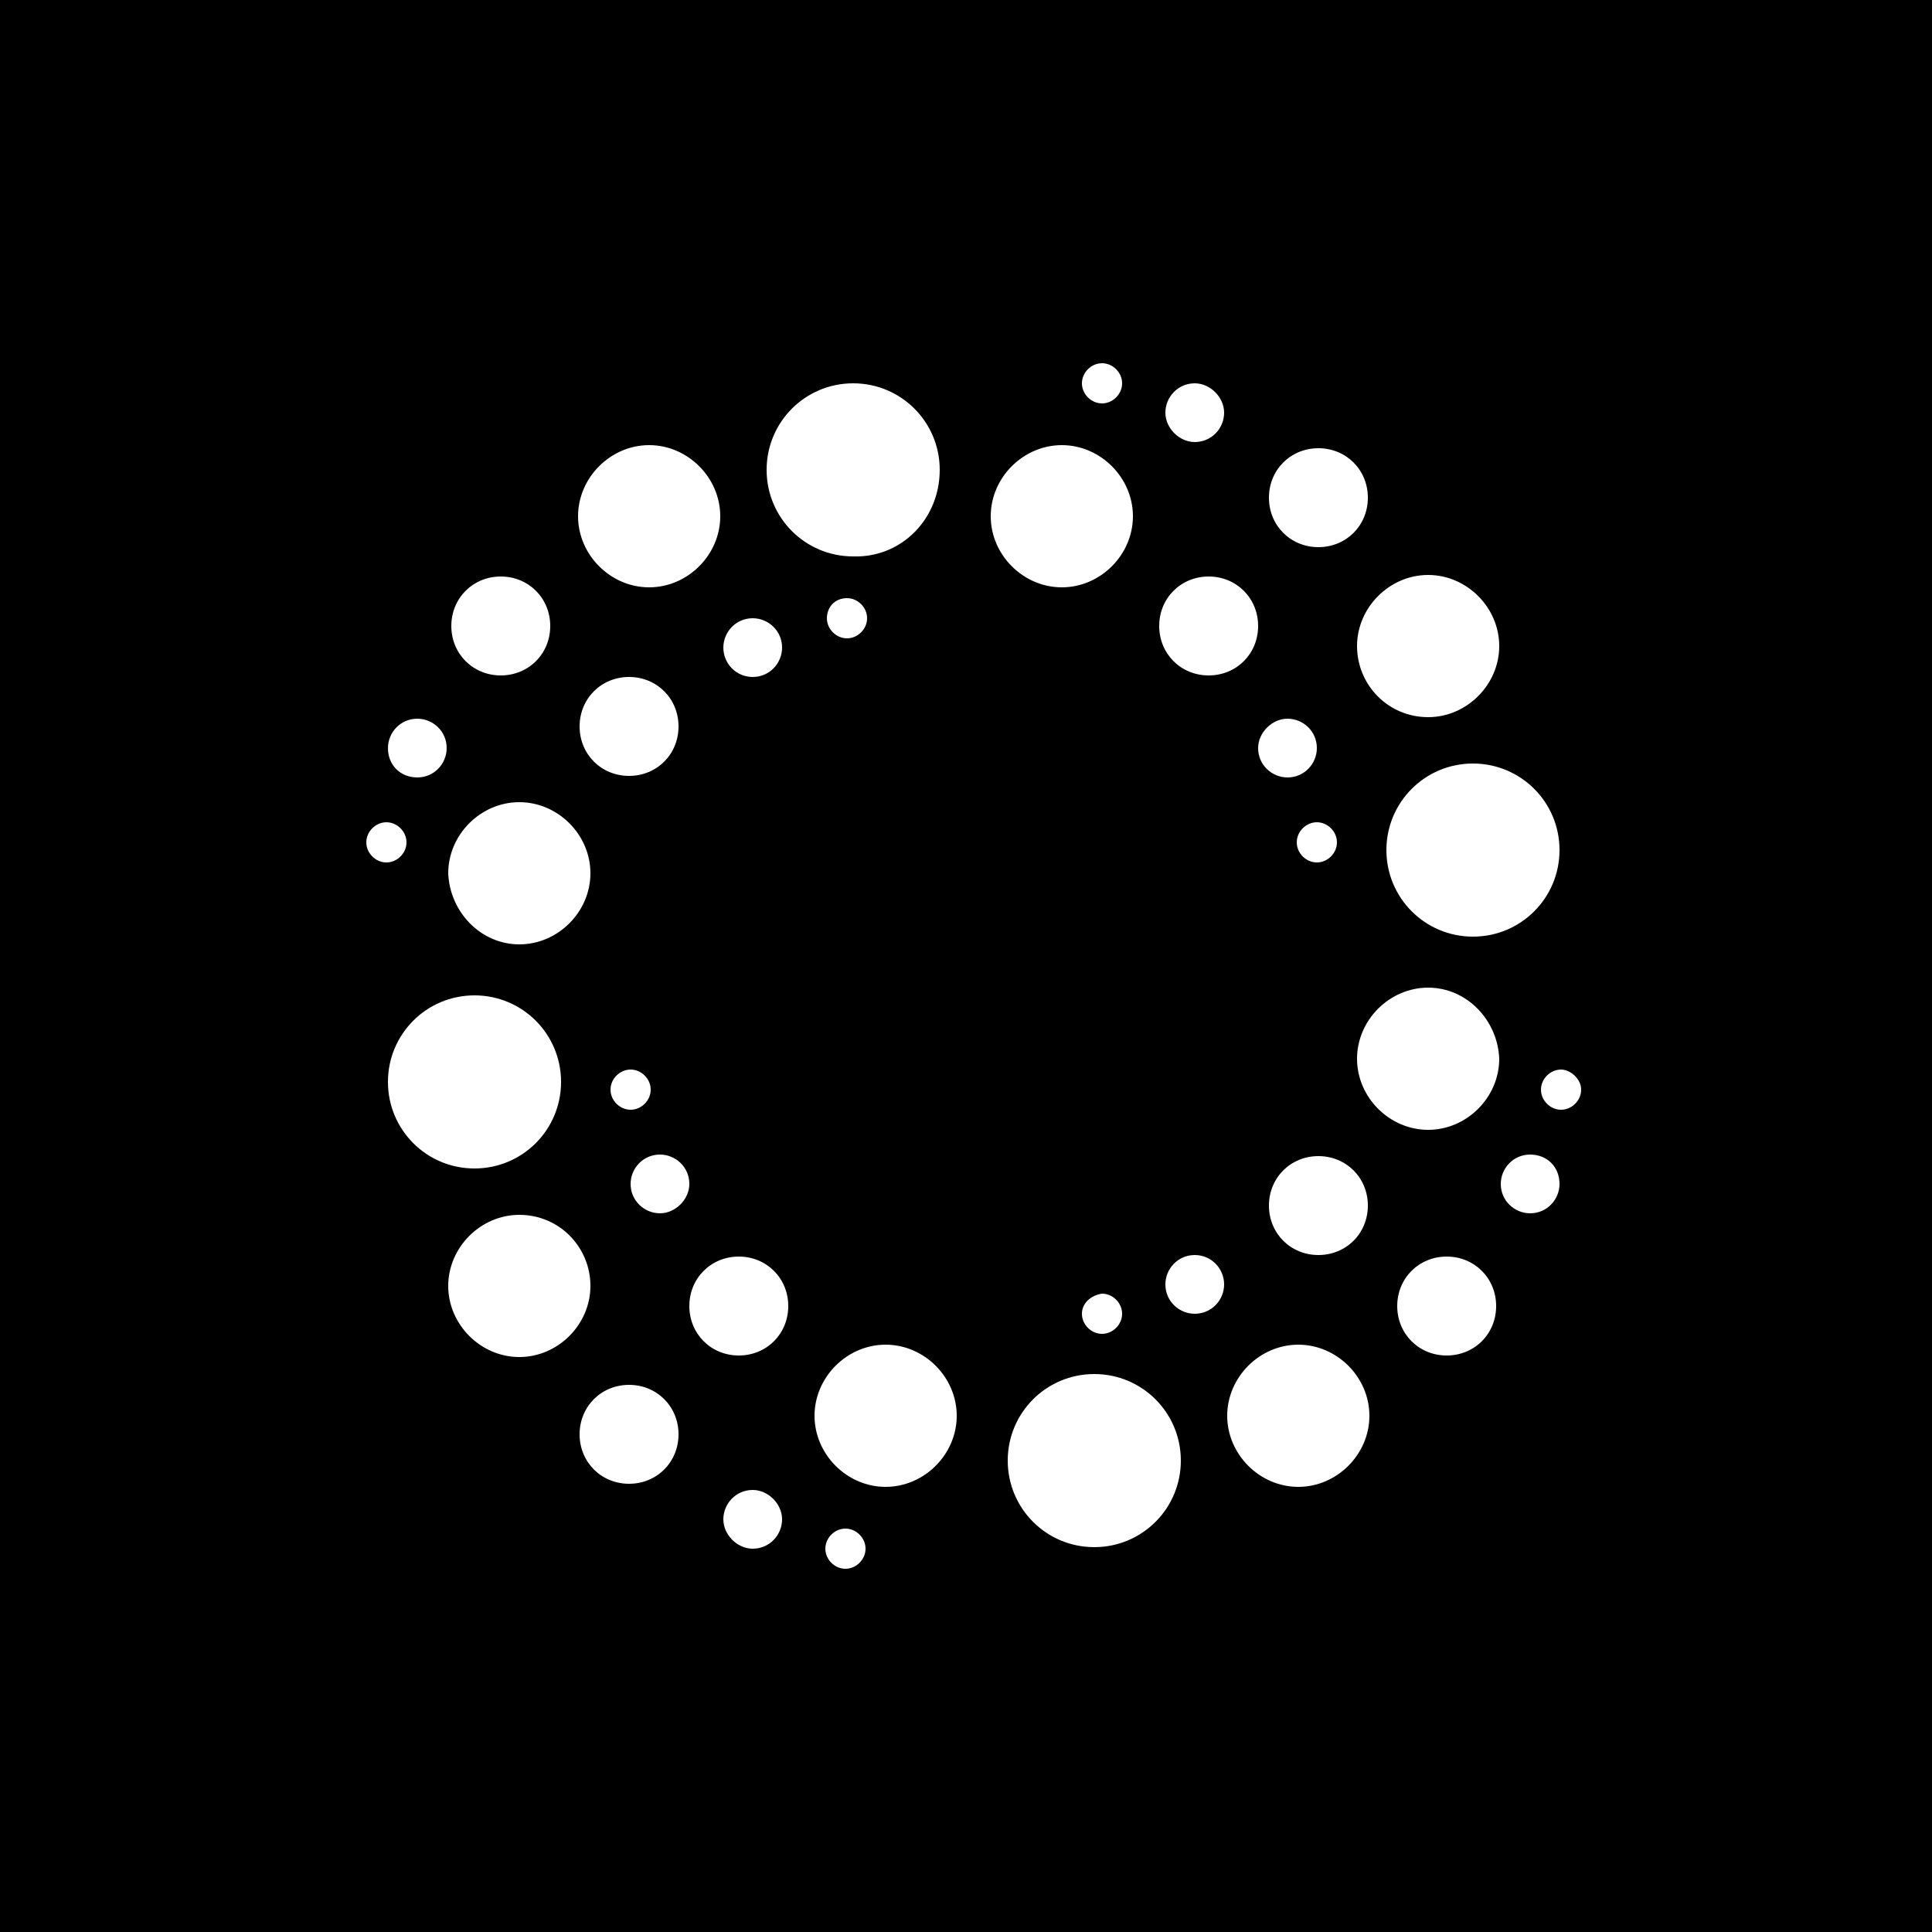
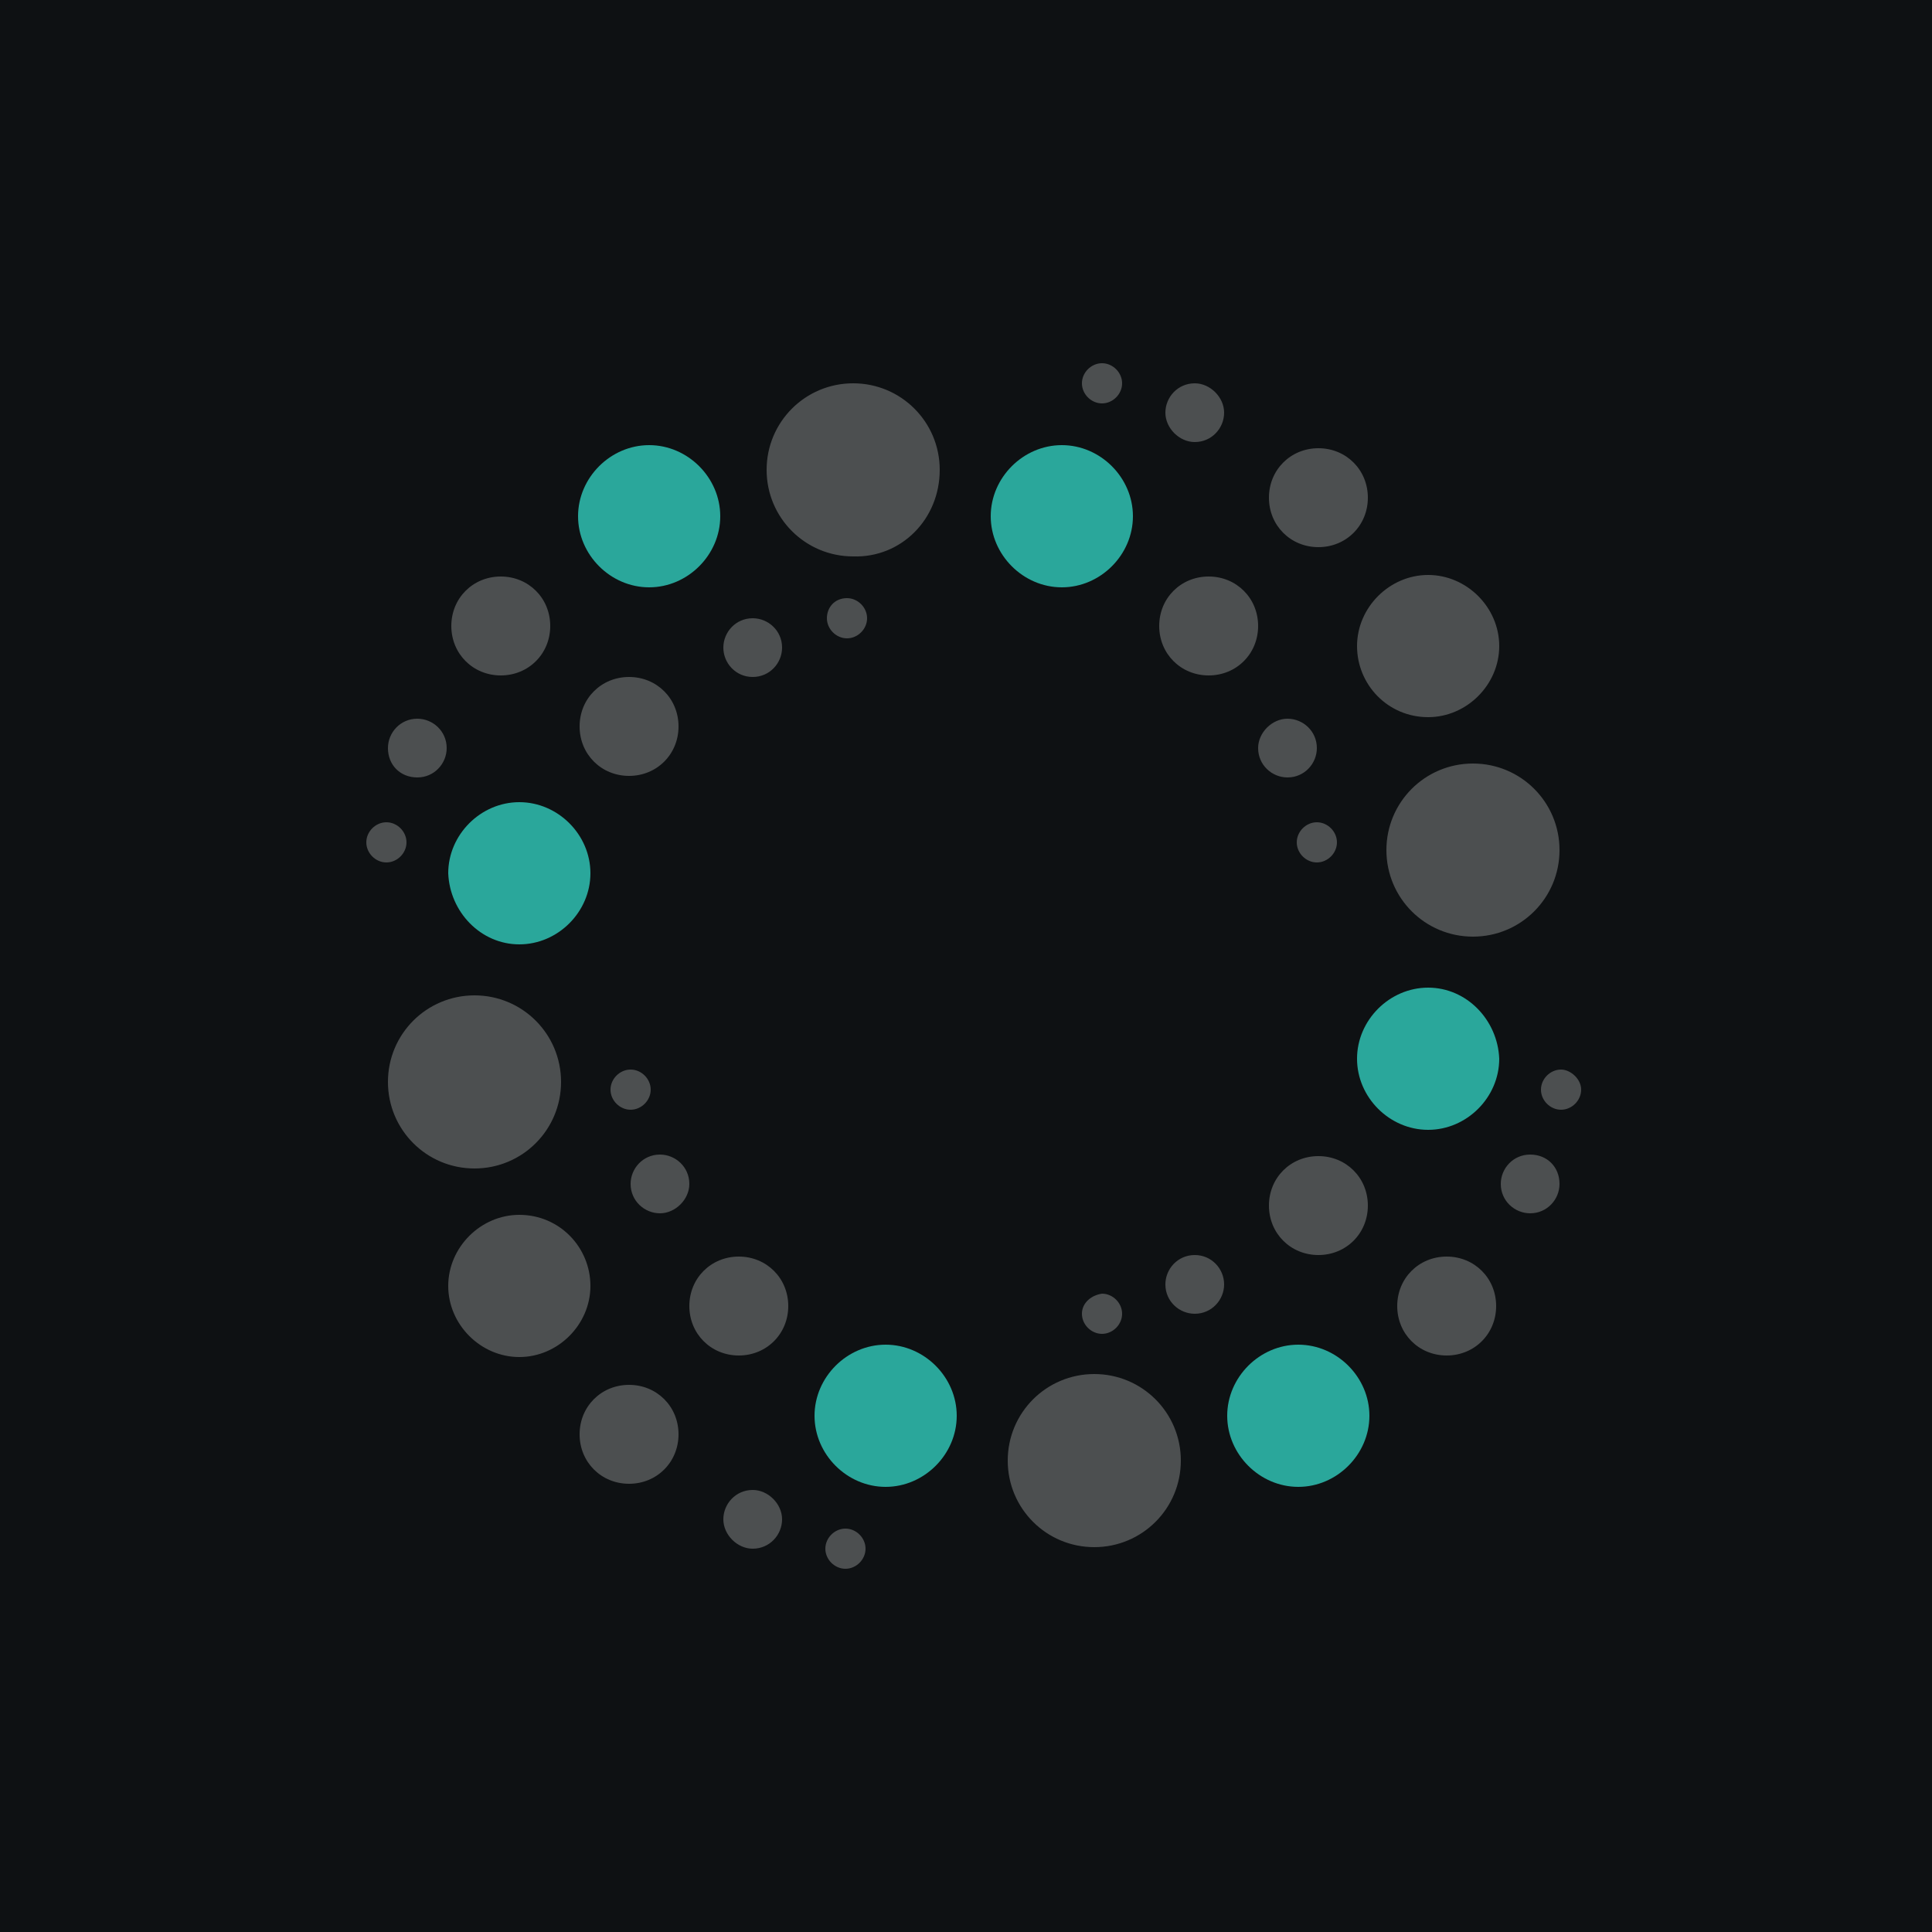
<svg xmlns="http://www.w3.org/2000/svg" width="1024" height="1024" viewBox="0 0 100 100">
-   <rect x="0" y="0" width="100" height="100" fill="#000000" />
-   <g transform="translate(10,10) scale(0.8)" fill="#ffffff">
-     <path d="M29.5,25.5c2.5,0,4.6-2.1,4.6-4.6s-2.1-4.6-4.6-4.6c-2.5,0-4.6,2.1-4.6,4.6S27,25.5,29.5,25.5z M27,58  c0,0.7,0.6,1.3,1.3,1.3c0.7,0,1.3-0.6,1.3-1.3s-0.6-1.3-1.3-1.3C27.6,56.7,27,57.3,27,58z M36.2,31.3c1.1,0,1.9-0.9,1.9-1.9  c0-1.1-0.9-1.9-1.9-1.9c-1.1,0-1.9,0.9-1.9,1.9C34.3,30.4,35.1,31.3,36.2,31.3z M21.1,48.6c2.5,0,4.6-2.1,4.6-4.6  c0-2.5-2.1-4.6-4.6-4.6s-4.6,2.1-4.6,4.6C16.6,46.5,18.6,48.6,21.1,48.6z M14.5,37.8c1.1,0,1.9-0.9,1.9-1.9c0-1.1-0.9-1.9-1.9-1.9  c-1.1,0-1.9,0.9-1.9,1.9C12.6,37,13.4,37.8,14.5,37.8z M13.8,42c0-0.7-0.6-1.3-1.3-1.3c-0.7,0-1.3,0.6-1.3,1.3s0.6,1.3,1.3,1.3  C13.2,43.3,13.8,42.7,13.8,42z M19.9,31.2c1.8,0,3.2-1.4,3.2-3.2s-1.4-3.2-3.2-3.2c-1.8,0-3.2,1.4-3.2,3.2S18.1,31.2,19.9,31.2z   M58.8,13.6c0.7,0,1.3-0.6,1.3-1.3c0-0.7-0.6-1.3-1.3-1.3c-0.7,0-1.3,0.6-1.3,1.3C57.5,13,58.1,13.6,58.8,13.6z M23.8,57.5  c0-3.1-2.5-5.6-5.6-5.6c-3.1,0-5.6,2.5-5.6,5.6s2.5,5.6,5.6,5.6C21.3,63.1,23.8,60.6,23.8,57.5z M79.9,33.9c2.5,0,4.6-2.1,4.6-4.6  s-2.1-4.6-4.6-4.6s-4.6,2.1-4.6,4.6S77.3,33.9,79.9,33.9z M69.6,65.5c0,1.8,1.4,3.2,3.2,3.2c1.8,0,3.2-1.4,3.2-3.2s-1.4-3.2-3.2-3.2  C71,62.3,69.6,63.7,69.6,65.5z M72.8,22.9c1.8,0,3.2-1.4,3.2-3.2c0-1.8-1.4-3.2-3.2-3.2c-1.8,0-3.2,1.4-3.2,3.2  C69.6,21.5,71,22.9,72.8,22.9z M65.7,31.2c1.8,0,3.2-1.4,3.2-3.2s-1.4-3.2-3.2-3.2c-1.8,0-3.2,1.4-3.2,3.2S63.9,31.2,65.7,31.2z   M77.2,42.5c0,3.1,2.5,5.6,5.6,5.6c3.1,0,5.6-2.5,5.6-5.6s-2.5-5.6-5.6-5.6C79.7,36.9,77.2,39.4,77.2,42.5z M74,42  c0-0.7-0.6-1.3-1.3-1.3c-0.7,0-1.3,0.6-1.3,1.3s0.6,1.3,1.3,1.3C73.4,43.3,74,42.7,74,42z M64.8,16.1c1.1,0,1.9-0.9,1.9-1.9  s-0.9-1.9-1.9-1.9c-1.1,0-1.9,0.9-1.9,1.9S63.8,16.1,64.8,16.1z M70.8,37.8c1.1,0,1.9-0.9,1.9-1.9c0-1.1-0.9-1.9-1.9-1.9  s-1.9,0.9-1.9,1.9C68.9,37,69.8,37.8,70.8,37.8z M31.4,34.5c0-1.8-1.4-3.2-3.2-3.2c-1.8,0-3.2,1.4-3.2,3.2s1.4,3.2,3.2,3.2  C30,37.7,31.4,36.3,31.4,34.5z M64.8,68.7c-1.1,0-1.9,0.9-1.9,1.9c0,1.1,0.9,1.9,1.9,1.9c1.1,0,1.9-0.9,1.9-1.9  C66.7,69.6,65.9,68.7,64.8,68.7z M58.3,76.4c-3.1,0-5.6,2.5-5.6,5.6s2.5,5.6,5.6,5.6c3.1,0,5.6-2.5,5.6-5.6S61.4,76.4,58.3,76.4z   M71.5,74.5c-2.5,0-4.6,2.1-4.6,4.6s2.1,4.6,4.6,4.6c2.5,0,4.6-2.1,4.6-4.6S74,74.5,71.5,74.5z M57.5,72.5c0,0.7,0.6,1.3,1.3,1.3  c0.7,0,1.3-0.6,1.3-1.3c0-0.7-0.6-1.3-1.3-1.3C58.1,71.3,57.5,71.8,57.5,72.5z M88.5,56.7c-0.7,0-1.3,0.6-1.3,1.3s0.6,1.3,1.3,1.3  c0.7,0,1.3-0.6,1.3-1.3S89.1,56.7,88.5,56.7z M86.5,62.2c-1.1,0-1.9,0.9-1.9,1.9c0,1.1,0.9,1.9,1.9,1.9c1.1,0,1.9-0.9,1.9-1.9  C88.4,63,87.6,62.2,86.5,62.2z M56.2,25.5c2.5,0,4.6-2.1,4.6-4.6s-2.1-4.6-4.6-4.6s-4.6,2.1-4.6,4.6S53.7,25.5,56.2,25.5z   M79.9,51.4c-2.5,0-4.6,2.1-4.6,4.6c0,2.5,2.1,4.6,4.6,4.6s4.6-2.1,4.6-4.6C84.4,53.5,82.4,51.4,79.9,51.4z M21.1,66.1  c-2.5,0-4.6,2.1-4.6,4.6s2.1,4.6,4.6,4.6s4.6-2.1,4.6-4.6S23.7,66.1,21.1,66.1z M81.1,68.8c-1.8,0-3.2,1.4-3.2,3.2s1.4,3.2,3.2,3.2  c1.8,0,3.2-1.4,3.2-3.2S82.9,68.8,81.1,68.8z M30.2,62.2c-1.1,0-1.9,0.9-1.9,1.9c0,1.1,0.9,1.9,1.9,1.9s1.9-0.9,1.9-1.9  C32.1,63,31.2,62.2,30.2,62.2z M35.3,68.8c-1.8,0-3.2,1.4-3.2,3.2s1.4,3.2,3.2,3.2c1.8,0,3.2-1.4,3.2-3.2S37.1,68.8,35.3,68.8z   M36.2,83.9c-1.1,0-1.9,0.9-1.9,1.9s0.9,1.9,1.9,1.9c1.1,0,1.9-0.9,1.9-1.9S37.2,83.9,36.2,83.9z M28.2,77.1c-1.8,0-3.2,1.4-3.2,3.2  c0,1.8,1.4,3.2,3.2,3.2c1.8,0,3.2-1.4,3.2-3.2C31.4,78.5,30,77.1,28.2,77.1z M41,27.5c0,0.7,0.6,1.3,1.3,1.3c0.7,0,1.3-0.6,1.3-1.3  c0-0.7-0.6-1.3-1.3-1.3C41.5,26.2,41,26.8,41,27.5z M48.3,17.9c0-3.1-2.5-5.6-5.6-5.6c-3.1,0-5.6,2.5-5.6,5.6s2.5,5.6,5.6,5.6  C45.8,23.6,48.3,21.1,48.3,17.9z M42.2,86.4c-0.7,0-1.3,0.6-1.3,1.3c0,0.7,0.6,1.3,1.3,1.3c0.7,0,1.3-0.6,1.3-1.3  C43.5,87,42.9,86.4,42.2,86.4z M44.8,74.5c-2.5,0-4.6,2.1-4.6,4.6s2.1,4.6,4.6,4.6s4.6-2.1,4.6-4.6S47.3,74.5,44.8,74.5z" />
+   <rect x="0" y="0" width="100" height="100" fill="#0E1113" />
+   <g transform="translate(10,10) scale(0.8)">
+     <path fill="#2AA79B" d="M29.5,25.5c2.5,0,4.6-2.1,4.6-4.6s-2.1-4.6-4.6-4.6c-2.5,0-4.6,2.1-4.6,4.6S27,25.5,29.5,25.5z M21.1,48.6c2.5,0,4.6-2.1,4.6-4.6  c0-2.5-2.1-4.6-4.6-4.6s-4.6,2.1-4.6,4.6C16.6,46.5,18.6,48.6,21.1,48.6z M71.5,74.5c-2.5,0-4.6,2.1-4.6,4.6s2.1,4.6,4.6,4.6c2.5,0,4.6-2.1,4.6-4.6S74,74.5,71.5,74.5z M56.2,25.5c2.5,0,4.6-2.1,4.6-4.6s-2.1-4.6-4.6-4.6s-4.6,2.1-4.6,4.6S53.7,25.5,56.2,25.5z M79.9,51.4c-2.5,0-4.6,2.1-4.6,4.6c0,2.5,2.1,4.6,4.6,4.6s4.6-2.1,4.6-4.6C84.4,53.5,82.4,51.4,79.9,51.4z M44.8,74.5c-2.5,0-4.6,2.1-4.6,4.6s2.1,4.6,4.6,4.6s4.6-2.1,4.6-4.6S47.3,74.5,44.8,74.5z" />
+     <path fill="#FFFFFF" opacity="0.26" d="M27,58  c0,0.7,0.6,1.3,1.3,1.3c0.7,0,1.3-0.6,1.3-1.3s-0.6-1.3-1.3-1.3C27.6,56.7,27,57.3,27,58z M36.2,31.3c1.1,0,1.9-0.9,1.9-1.9  c0-1.1-0.9-1.9-1.9-1.9c-1.1,0-1.9,0.9-1.9,1.9C34.3,30.4,35.1,31.3,36.2,31.3z M14.5,37.8c1.1,0,1.9-0.9,1.9-1.9c0-1.1-0.9-1.9-1.9-1.9  c-1.1,0-1.9,0.9-1.9,1.9C12.6,37,13.4,37.8,14.5,37.8z M13.8,42c0-0.7-0.6-1.3-1.3-1.3c-0.7,0-1.3,0.6-1.3,1.3s0.6,1.3,1.3,1.3  C13.2,43.3,13.8,42.7,13.8,42z M19.9,31.2c1.8,0,3.2-1.4,3.2-3.2s-1.4-3.2-3.2-3.2c-1.8,0-3.2,1.4-3.2,3.2S18.1,31.2,19.9,31.2z M58.8,13.6c0.7,0,1.3-0.6,1.3-1.3c0-0.7-0.6-1.3-1.3-1.3c-0.7,0-1.3,0.6-1.3,1.3C57.5,13,58.1,13.6,58.8,13.6z M23.8,57.5  c0-3.1-2.5-5.6-5.6-5.6c-3.1,0-5.6,2.5-5.6,5.6s2.5,5.6,5.6,5.6C21.3,63.1,23.8,60.6,23.8,57.5z M79.9,33.9c2.5,0,4.6-2.1,4.6-4.6  s-2.1-4.6-4.6-4.6s-4.6,2.1-4.6,4.6S77.3,33.9,79.9,33.9z M69.6,65.5c0,1.8,1.4,3.2,3.2,3.2c1.8,0,3.2-1.4,3.2-3.2s-1.4-3.2-3.2-3.2  C71,62.3,69.6,63.7,69.6,65.5z M72.8,22.9c1.8,0,3.2-1.4,3.2-3.2c0-1.8-1.4-3.2-3.2-3.2c-1.8,0-3.2,1.4-3.2,3.2  C69.6,21.5,71,22.9,72.8,22.9z M65.7,31.2c1.8,0,3.2-1.4,3.2-3.2s-1.4-3.2-3.2-3.2c-1.8,0-3.2,1.4-3.2,3.2S63.9,31.2,65.7,31.2z M77.2,42.5c0,3.1,2.5,5.6,5.6,5.6c3.1,0,5.6-2.5,5.6-5.6s-2.5-5.6-5.6-5.6C79.7,36.9,77.2,39.4,77.2,42.5z M74,42  c0-0.7-0.6-1.3-1.3-1.3c-0.7,0-1.3,0.6-1.3,1.3s0.6,1.3,1.3,1.3C73.4,43.3,74,42.7,74,42z M64.8,16.1c1.1,0,1.9-0.9,1.9-1.9  s-0.9-1.9-1.9-1.9c-1.1,0-1.9,0.9-1.9,1.9S63.8,16.1,64.8,16.1z M70.8,37.8c1.1,0,1.9-0.9,1.9-1.9c0-1.1-0.9-1.9-1.9-1.9  s-1.9,0.9-1.9,1.9C68.9,37,69.8,37.8,70.8,37.8z M31.4,34.5c0-1.8-1.4-3.2-3.2-3.2c-1.8,0-3.2,1.4-3.2,3.2s1.4,3.2,3.2,3.2  C30,37.7,31.4,36.3,31.4,34.5z M64.8,68.7c-1.1,0-1.9,0.9-1.9,1.9c0,1.1,0.9,1.9,1.9,1.9c1.1,0,1.9-0.9,1.9-1.9  C66.7,69.6,65.9,68.7,64.8,68.7z M58.3,76.4c-3.1,0-5.6,2.5-5.6,5.6s2.5,5.6,5.6,5.6c3.1,0,5.6-2.5,5.6-5.6S61.4,76.4,58.3,76.4z M57.5,72.5c0,0.7,0.6,1.3,1.3,1.3  c0.7,0,1.3-0.6,1.3-1.3c0-0.7-0.6-1.3-1.3-1.3C58.1,71.3,57.5,71.8,57.5,72.5z M88.5,56.7c-0.7,0-1.3,0.6-1.3,1.3s0.6,1.3,1.3,1.3  c0.7,0,1.3-0.6,1.3-1.3S89.1,56.7,88.5,56.7z M86.5,62.2c-1.1,0-1.9,0.9-1.9,1.9c0,1.1,0.9,1.9,1.9,1.9c1.1,0,1.9-0.9,1.9-1.9  C88.4,63,87.6,62.2,86.5,62.2z M21.1,66.1  c-2.5,0-4.6,2.1-4.6,4.6s2.1,4.6,4.6,4.6s4.6-2.1,4.6-4.6S23.7,66.1,21.1,66.1z M81.1,68.8c-1.8,0-3.2,1.4-3.2,3.2s1.4,3.2,3.2,3.2  c1.8,0,3.2-1.4,3.2-3.2S82.9,68.8,81.1,68.8z M30.2,62.2c-1.1,0-1.9,0.9-1.9,1.9c0,1.1,0.9,1.9,1.9,1.9s1.9-0.9,1.9-1.9  C32.1,63,31.2,62.2,30.2,62.2z M35.3,68.8c-1.8,0-3.2,1.4-3.2,3.2s1.4,3.2,3.2,3.2c1.8,0,3.2-1.4,3.2-3.2S37.1,68.8,35.3,68.8z M36.2,83.9c-1.1,0-1.9,0.9-1.9,1.9s0.9,1.9,1.9,1.9c1.1,0,1.9-0.9,1.9-1.9S37.2,83.9,36.2,83.9z M28.2,77.1c-1.8,0-3.2,1.4-3.2,3.2  c0,1.8,1.4,3.2,3.2,3.2c1.8,0,3.2-1.4,3.2-3.2C31.4,78.5,30,77.1,28.2,77.1z M41,27.5c0,0.7,0.6,1.3,1.3,1.3c0.7,0,1.3-0.6,1.3-1.3  c0-0.7-0.6-1.3-1.3-1.3C41.5,26.2,41,26.8,41,27.5z M48.3,17.9c0-3.1-2.5-5.6-5.6-5.6c-3.1,0-5.6,2.5-5.6,5.6s2.5,5.6,5.6,5.6  C45.8,23.6,48.3,21.1,48.3,17.9z M42.2,86.4c-0.7,0-1.3,0.6-1.3,1.3c0,0.7,0.6,1.3,1.3,1.3c0.7,0,1.3-0.6,1.3-1.3  C43.5,87,42.9,86.4,42.2,86.4z" />
  </g>
</svg>
